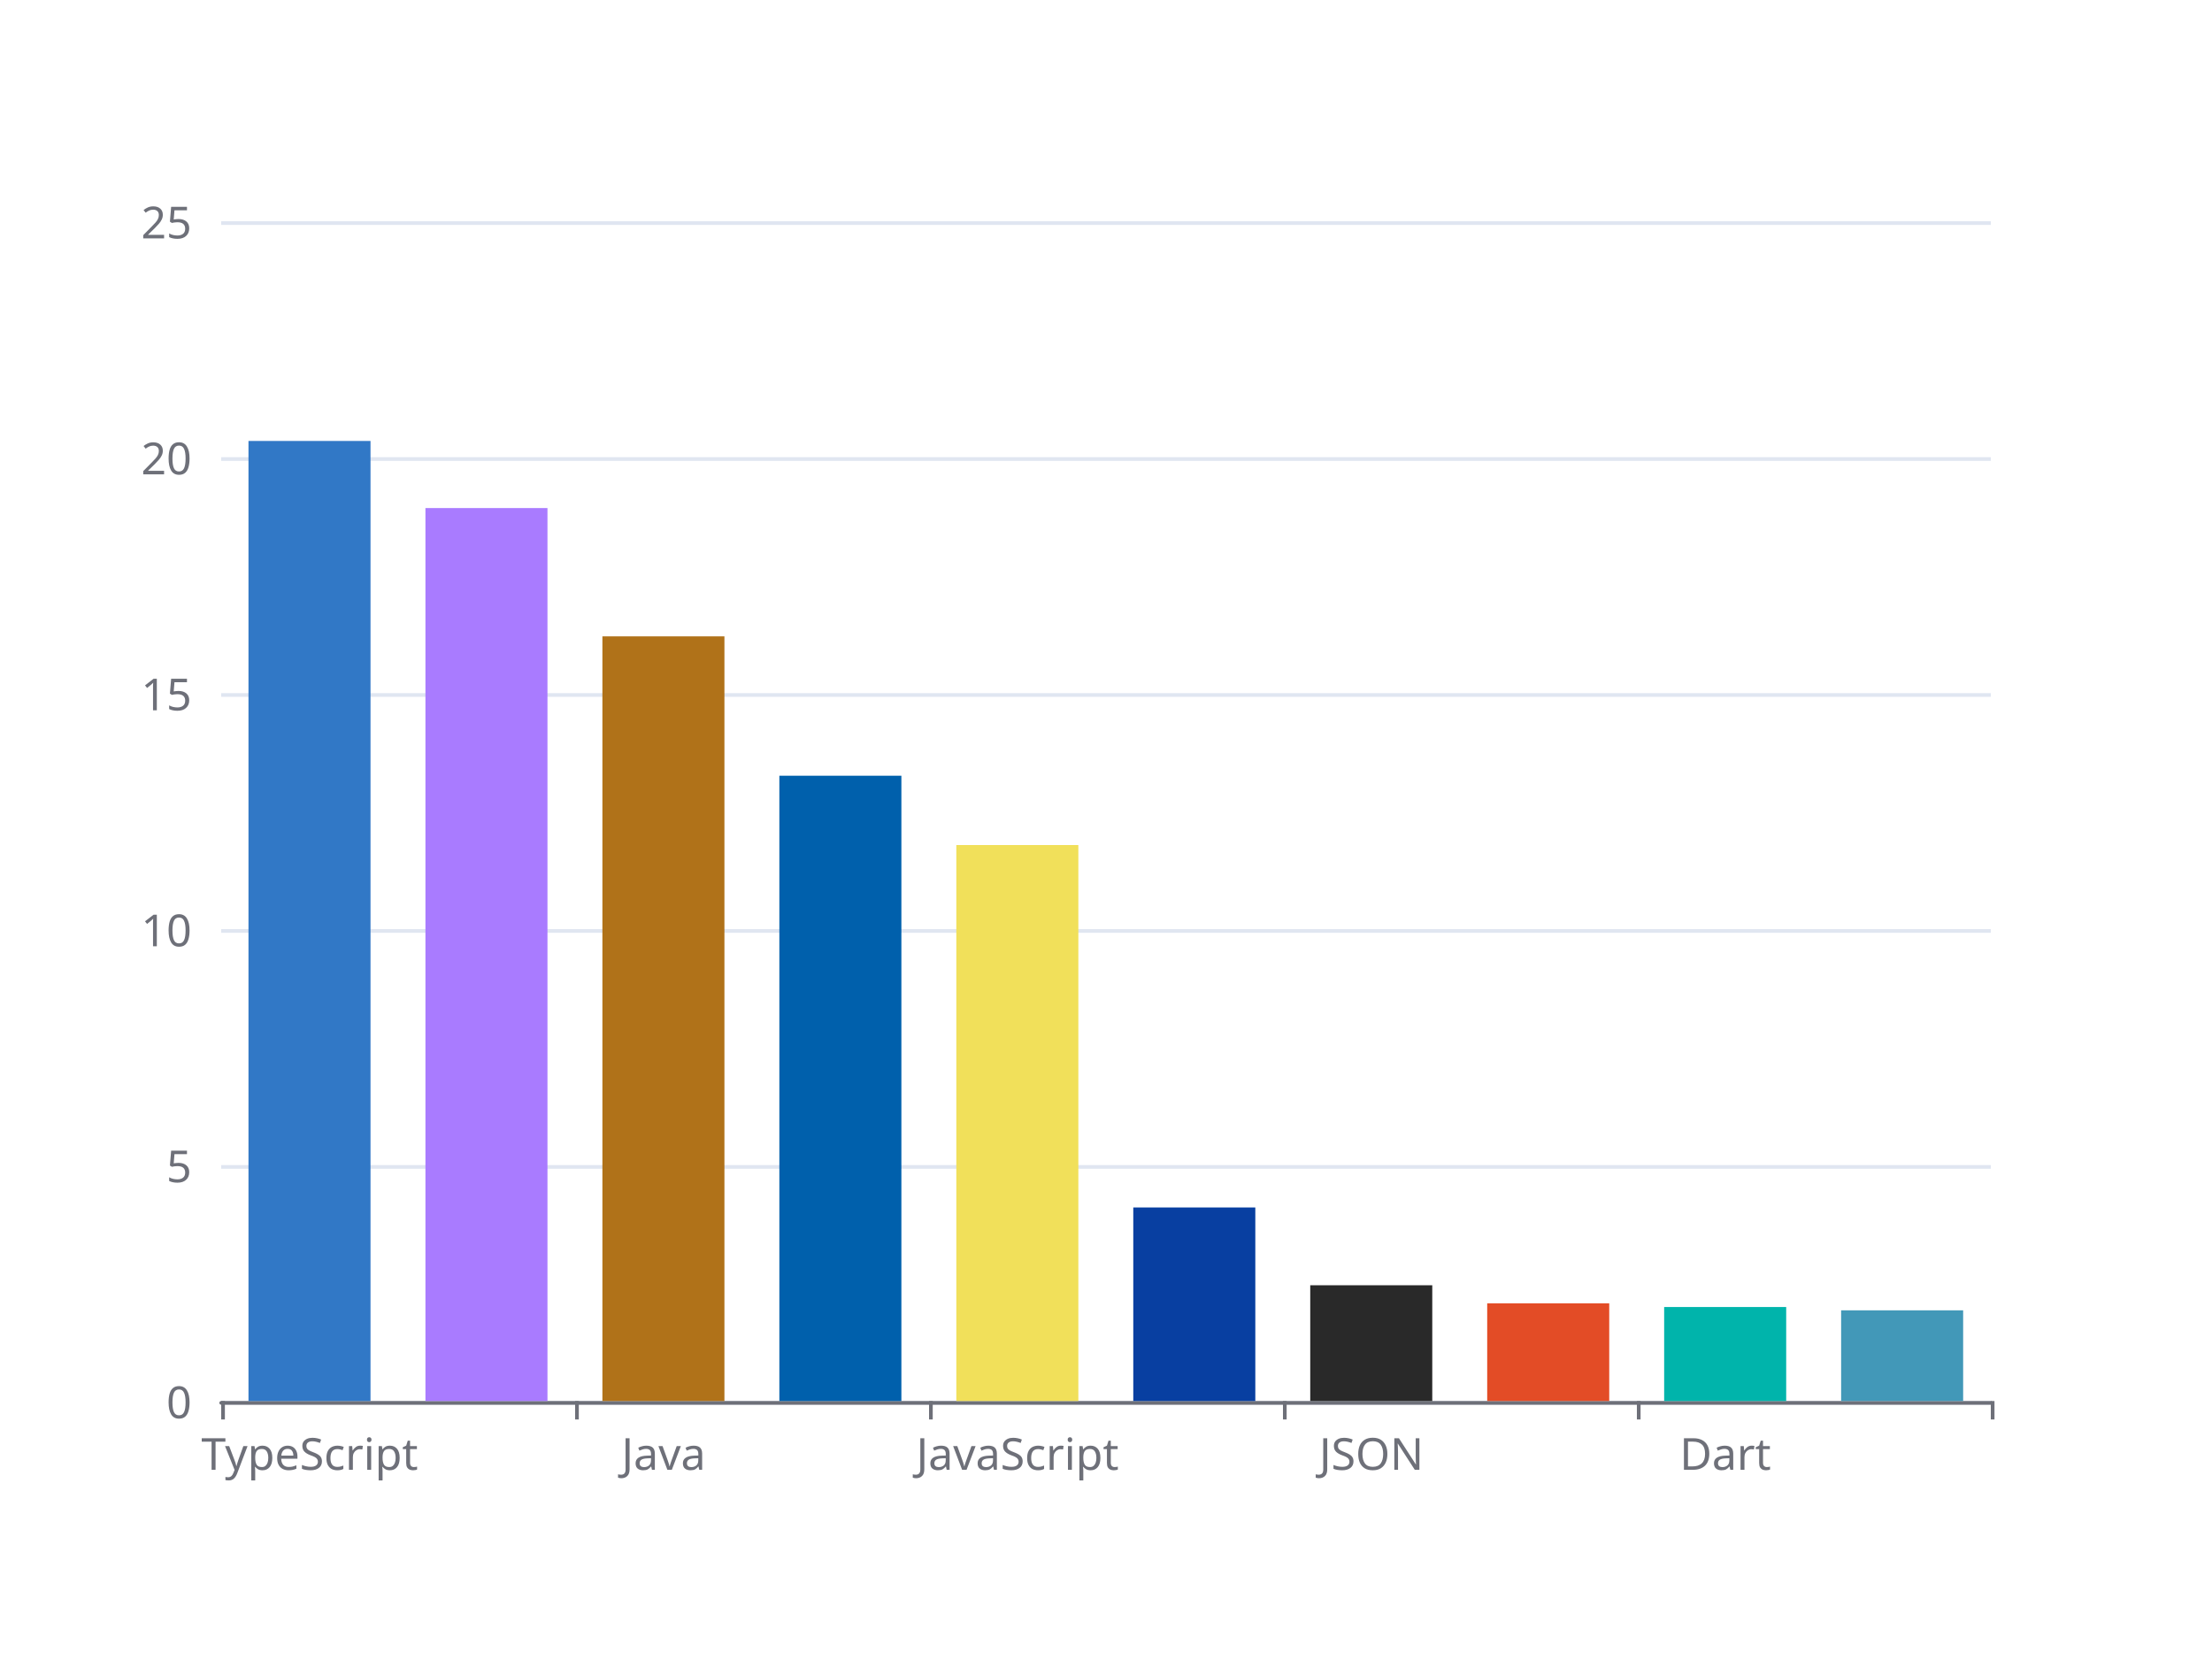
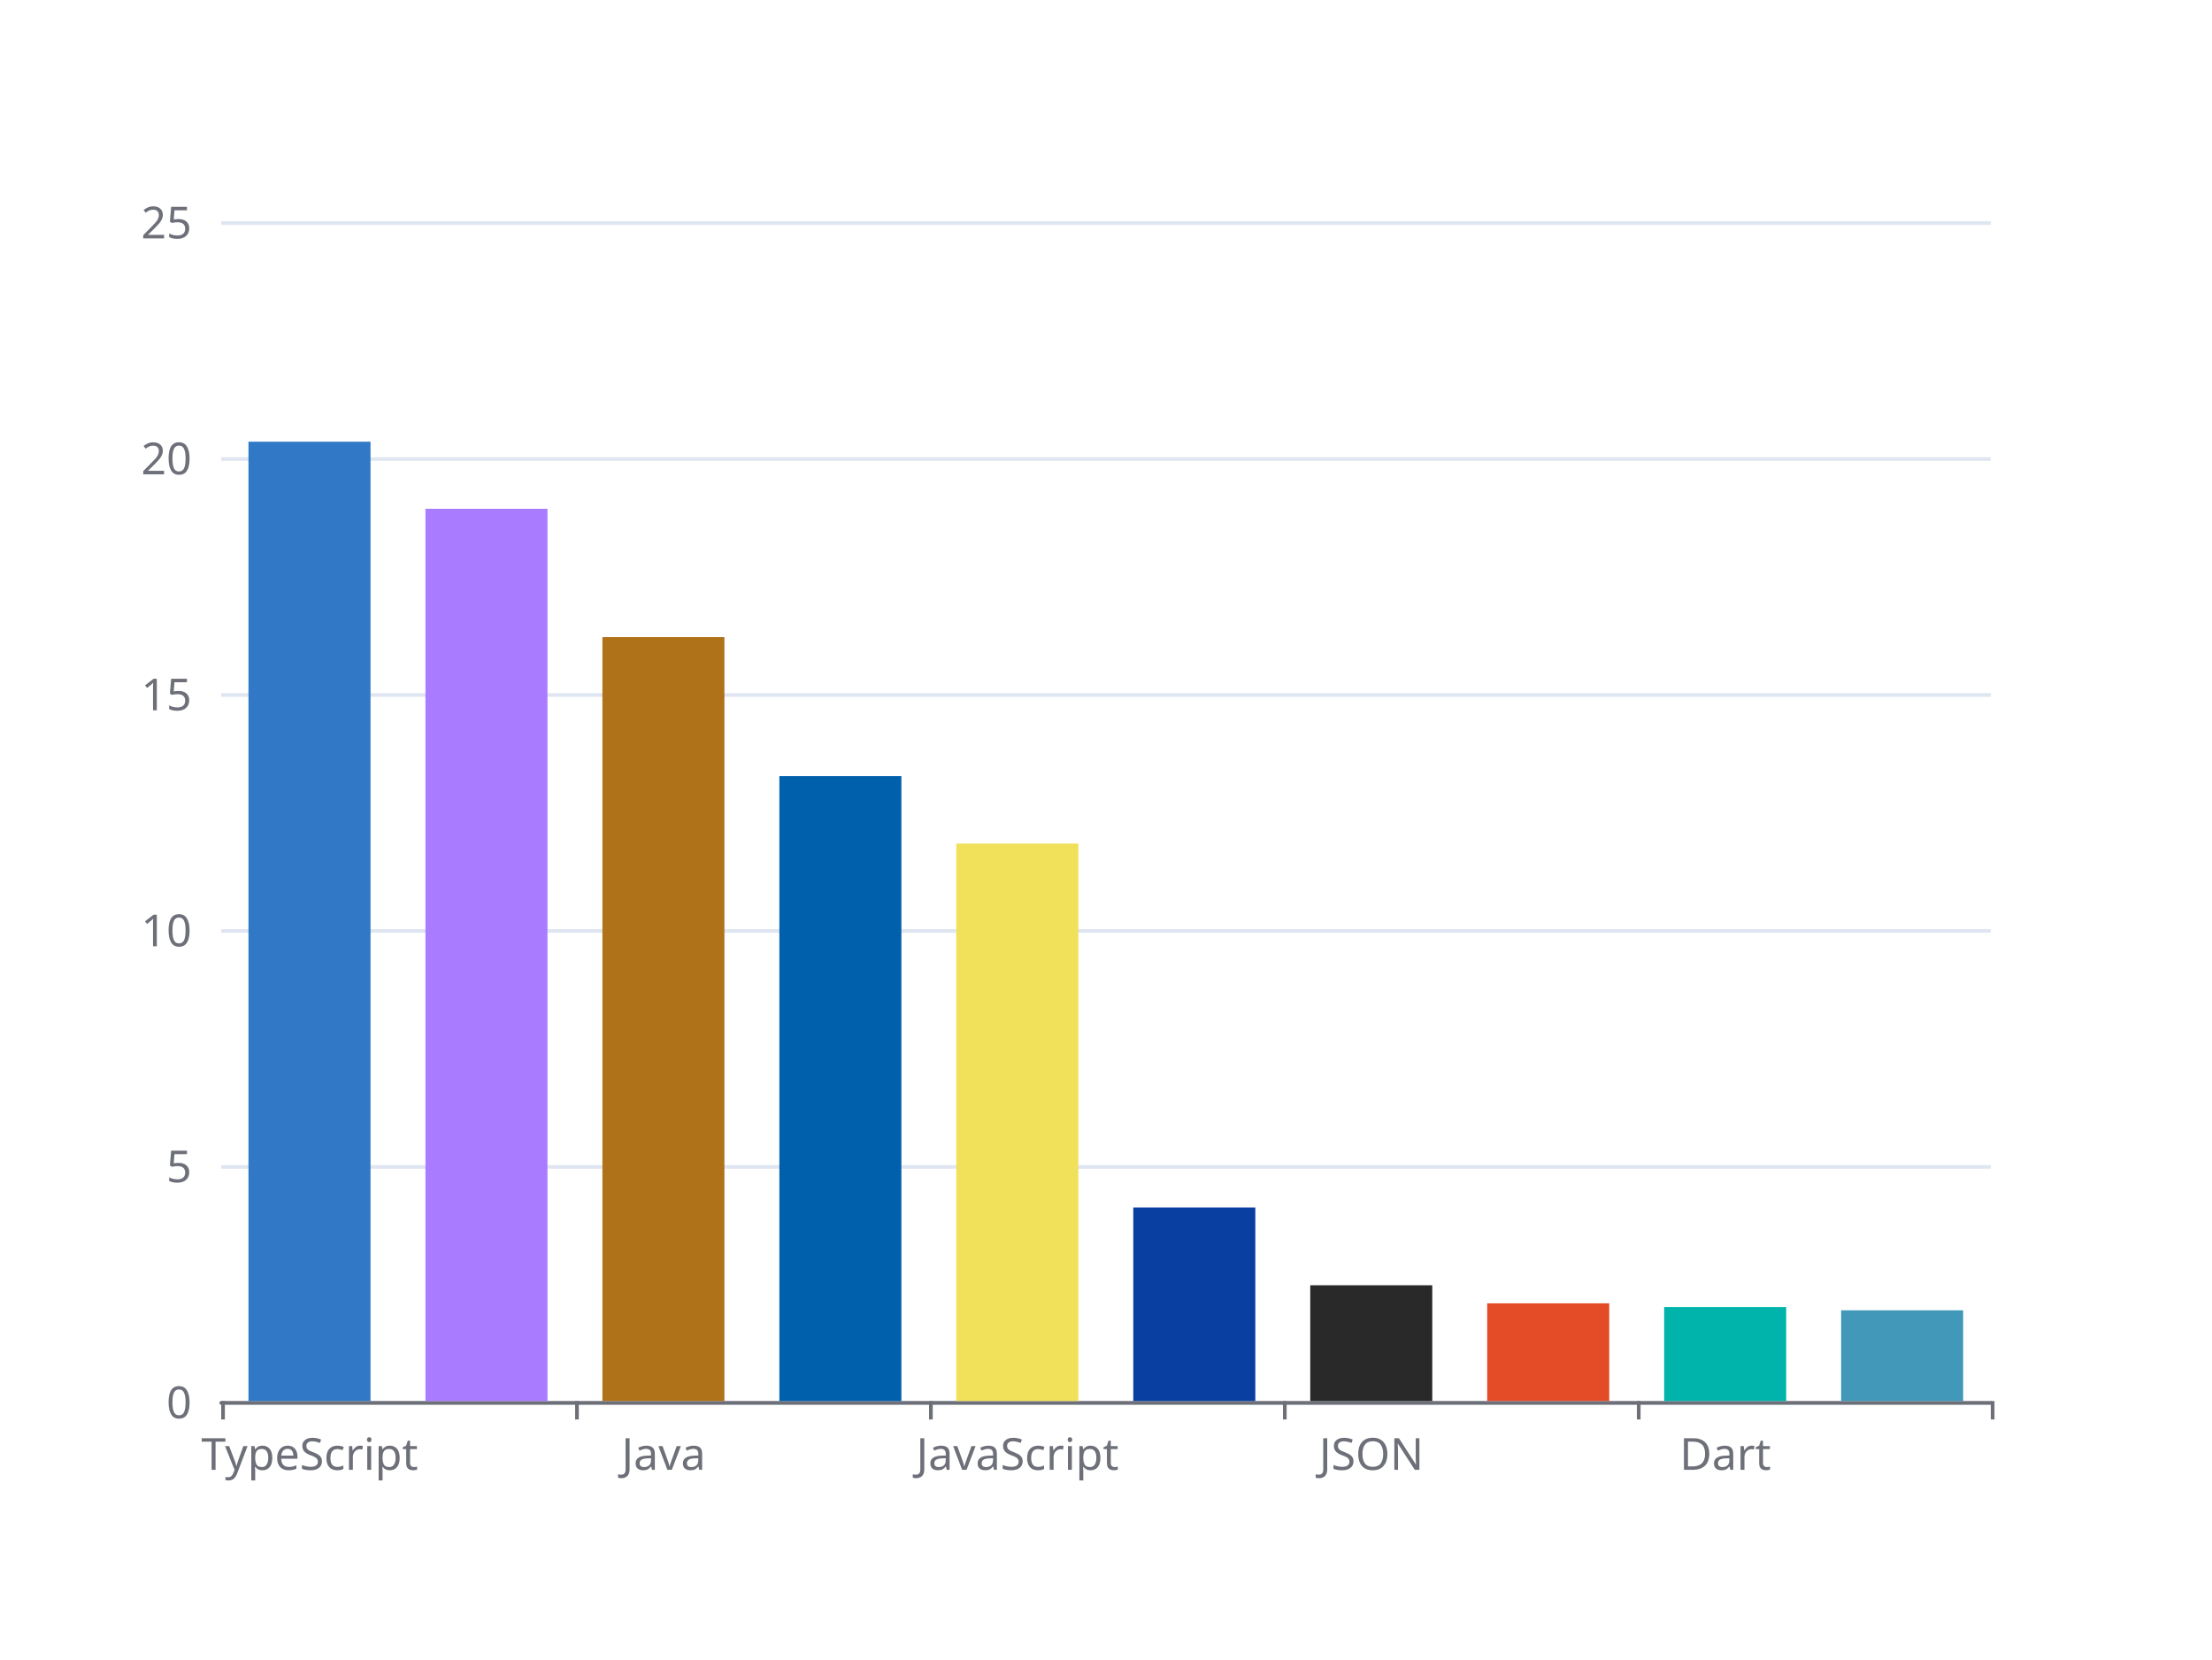
<svg xmlns="http://www.w3.org/2000/svg" width="600" height="450" version="1.1" baseProfile="full" viewBox="0 0 600 450">
  <rect width="600" height="450" x="0" y="0" fill="none" />
-   <path d="M60 380.5L540 380.5" fill="transparent" stroke="#E0E6F1" class="zr19-cls-279" />
-   <path d="M60 316.5L540 316.5" fill="transparent" stroke="#E0E6F1" class="zr19-cls-279" />
-   <path d="M60 252.5L540 252.5" fill="transparent" stroke="#E0E6F1" class="zr19-cls-279" />
-   <path d="M60 188.5L540 188.5" fill="transparent" stroke="#E0E6F1" class="zr19-cls-279" />
-   <path d="M60 124.5L540 124.5" fill="transparent" stroke="#E0E6F1" class="zr19-cls-279" />
-   <path d="M60 60.5L540 60.5" fill="transparent" stroke="#E0E6F1" class="zr19-cls-279" />
-   <path d="M60 380.5L540 380.5" fill="transparent" stroke="#6E7079" stroke-linecap="round" class="zr19-cls-279" />
-   <path d="M60.5 380L60.5 385" fill="transparent" stroke="#6E7079" class="zr19-cls-279" />
-   <path d="M156.5 380L156.5 385" fill="transparent" stroke="#6E7079" class="zr19-cls-279" />
-   <path d="M252.5 380L252.5 385" fill="transparent" stroke="#6E7079" class="zr19-cls-279" />
-   <path d="M348.5 380L348.5 385" fill="transparent" stroke="#6E7079" class="zr19-cls-279" />
-   <path d="M444.5 380L444.5 385" fill="transparent" stroke="#6E7079" class="zr19-cls-279" />
-   <path d="M540.5 380L540.5 385" fill="transparent" stroke="#6E7079" class="zr19-cls-279" />
+   <path d="M60 380.5L540 380.5" fill="transparent" stroke="#E0E6F1" class="zr0-cls-0" />
+   <path d="M60 316.5L540 316.5" fill="transparent" stroke="#E0E6F1" class="zr0-cls-0" />
+   <path d="M60 252.5L540 252.5" fill="transparent" stroke="#E0E6F1" class="zr0-cls-0" />
+   <path d="M60 188.5L540 188.5" fill="transparent" stroke="#E0E6F1" class="zr0-cls-0" />
+   <path d="M60 124.5L540 124.5" fill="transparent" stroke="#E0E6F1" class="zr0-cls-0" />
+   <path d="M60 60.5L540 60.5" fill="transparent" stroke="#E0E6F1" class="zr0-cls-0" />
+   <path d="M60 380.5L540 380.5" fill="transparent" stroke="#6E7079" stroke-linecap="round" class="zr0-cls-0" />
+   <path d="M60.5 380L60.5 385" fill="transparent" stroke="#6E7079" class="zr0-cls-0" />
+   <path d="M156.5 380L156.5 385" fill="transparent" stroke="#6E7079" class="zr0-cls-0" />
+   <path d="M252.5 380L252.5 385" fill="transparent" stroke="#6E7079" class="zr0-cls-0" />
+   <path d="M348.5 380L348.5 385" fill="transparent" stroke="#6E7079" class="zr0-cls-0" />
+   <path d="M444.5 380L444.5 385" fill="transparent" stroke="#6E7079" class="zr0-cls-0" />
+   <path d="M540.5 380L540.5 385" fill="transparent" stroke="#6E7079" class="zr0-cls-0" />
  <text dominant-baseline="central" text-anchor="end" style="font-size:12px;font-family:sans-serif;" transform="translate(52 380)" fill="#6E7079">0</text>
  <text dominant-baseline="central" text-anchor="end" style="font-size:12px;font-family:sans-serif;" transform="translate(52 316)" fill="#6E7079">5</text>
  <text dominant-baseline="central" text-anchor="end" style="font-size:12px;font-family:sans-serif;" transform="translate(52 252)" fill="#6E7079">10</text>
  <text dominant-baseline="central" text-anchor="end" style="font-size:12px;font-family:sans-serif;" transform="translate(52 188)" fill="#6E7079">15</text>
  <text dominant-baseline="central" text-anchor="end" style="font-size:12px;font-family:sans-serif;" transform="translate(52 124)" fill="#6E7079">20</text>
  <text dominant-baseline="central" text-anchor="end" style="font-size:12px;font-family:sans-serif;" transform="translate(52 60)" fill="#6E7079">25</text>
  <text dominant-baseline="central" text-anchor="middle" style="font-size:12px;font-family:sans-serif;" y="6" transform="translate(84 388)" fill="#6E7079">TypeScript</text>
  <text dominant-baseline="central" text-anchor="middle" style="font-size:12px;font-family:sans-serif;" y="6" transform="translate(180 388)" fill="#6E7079">Java</text>
  <text dominant-baseline="central" text-anchor="middle" style="font-size:12px;font-family:sans-serif;" y="6" transform="translate(276 388)" fill="#6E7079">JavaScript</text>
  <text dominant-baseline="central" text-anchor="middle" style="font-size:12px;font-family:sans-serif;" y="6" transform="translate(372 388)" fill="#6E7079">JSON</text>
  <text dominant-baseline="central" text-anchor="middle" style="font-size:12px;font-family:sans-serif;" y="6" transform="translate(468 388)" fill="#6E7079">Dart</text>
-   <path d="M67.4 380l33.1 0l0 -260.4l-33.1 0Z" fill="#3178c6" ecmeta_series_index="0" ecmeta_data_index="0" ecmeta_ssr_type="chart" class="zr19-cls-280 zr19-cls-281" />
-   <path d="M115.4 380l33.1 0l0 -242.2l-33.1 0Z" fill="#A97BFF" ecmeta_series_index="0" ecmeta_data_index="1" ecmeta_ssr_type="chart" class="zr19-cls-282 zr19-cls-283" />
-   <path d="M163.4 380l33.1 0l0 -207.4l-33.1 0Z" fill="#b07219" ecmeta_series_index="0" ecmeta_data_index="2" ecmeta_ssr_type="chart" class="zr19-cls-284 zr19-cls-285" />
-   <path d="M211.4 380l33.1 0l0 -169.6l-33.1 0Z" fill="#0060ac" ecmeta_series_index="0" ecmeta_data_index="3" ecmeta_ssr_type="chart" class="zr19-cls-286 zr19-cls-287" />
-   <path d="M259.4 380l33.1 0l0 -150.8l-33.1 0Z" fill="#f1e05a" ecmeta_series_index="0" ecmeta_data_index="4" ecmeta_ssr_type="chart" class="zr19-cls-288 zr19-cls-289" />
-   <path d="M307.4 380l33.1 0l0 -52.5l-33.1 0Z" fill="#083fa1" ecmeta_series_index="0" ecmeta_data_index="5" ecmeta_ssr_type="chart" class="zr19-cls-290 zr19-cls-291" />
-   <path d="M355.4 380l33.1 0l0 -31.4l-33.1 0Z" fill="#292929" ecmeta_series_index="0" ecmeta_data_index="6" ecmeta_ssr_type="chart" class="zr19-cls-292 zr19-cls-293" />
-   <path d="M403.4 380l33.1 0l0 -26.5l-33.1 0Z" fill="#e34c26" ecmeta_series_index="0" ecmeta_data_index="7" ecmeta_ssr_type="chart" class="zr19-cls-294 zr19-cls-295" />
-   <path d="M451.4 380l33.1 0l0 -25.5l-33.1 0Z" fill="#00B4AB" ecmeta_series_index="0" ecmeta_data_index="8" ecmeta_ssr_type="chart" class="zr19-cls-296 zr19-cls-297" />
-   <path d="M499.4 380l33.1 0l0 -24.6l-33.1 0Z" fill="#4298b8" ecmeta_series_index="0" ecmeta_data_index="9" ecmeta_ssr_type="chart" class="zr19-cls-298 zr19-cls-299" />
+   <path d="M67.4 380l33.1 0l0 -260.2l-33.1 0Z" fill="#3178c6" ecmeta_series_index="0" ecmeta_data_index="0" ecmeta_ssr_type="chart" class="zr0-cls-1 zr0-cls-2" />
+   <path d="M115.4 380l33.1 0l0 -242l-33.1 0Z" fill="#A97BFF" ecmeta_series_index="0" ecmeta_data_index="1" ecmeta_ssr_type="chart" class="zr0-cls-3 zr0-cls-4" />
+   <path d="M163.4 380l33.1 0l0 -207.2l-33.1 0Z" fill="#b07219" ecmeta_series_index="0" ecmeta_data_index="2" ecmeta_ssr_type="chart" class="zr0-cls-5 zr0-cls-6" />
+   <path d="M211.4 380l33.1 0l0 -169.5l-33.1 0Z" fill="#0060ac" ecmeta_series_index="0" ecmeta_data_index="3" ecmeta_ssr_type="chart" class="zr0-cls-7 zr0-cls-8" />
+   <path d="M259.4 380l33.1 0l0 -151.2l-33.1 0Z" fill="#f1e05a" ecmeta_series_index="0" ecmeta_data_index="4" ecmeta_ssr_type="chart" class="zr0-cls-9 zr0-cls-10" />
+   <path d="M307.4 380l33.1 0l0 -52.5l-33.1 0Z" fill="#083fa1" ecmeta_series_index="0" ecmeta_data_index="5" ecmeta_ssr_type="chart" class="zr0-cls-11 zr0-cls-12" />
+   <path d="M355.4 380l33.1 0l0 -31.4l-33.1 0Z" fill="#292929" ecmeta_series_index="0" ecmeta_data_index="6" ecmeta_ssr_type="chart" class="zr0-cls-13 zr0-cls-14" />
+   <path d="M403.4 380l33.1 0l0 -26.5l-33.1 0Z" fill="#e34c26" ecmeta_series_index="0" ecmeta_data_index="7" ecmeta_ssr_type="chart" class="zr0-cls-15 zr0-cls-16" />
+   <path d="M451.4 380l33.1 0l0 -25.5l-33.1 0Z" fill="#00B4AB" ecmeta_series_index="0" ecmeta_data_index="8" ecmeta_ssr_type="chart" class="zr0-cls-17 zr0-cls-18" />
+   <path d="M499.4 380l33.1 0l0 -24.6l-33.1 0Z" fill="#4298b8" ecmeta_series_index="0" ecmeta_data_index="9" ecmeta_ssr_type="chart" class="zr0-cls-19 zr0-cls-20" />
</svg>
